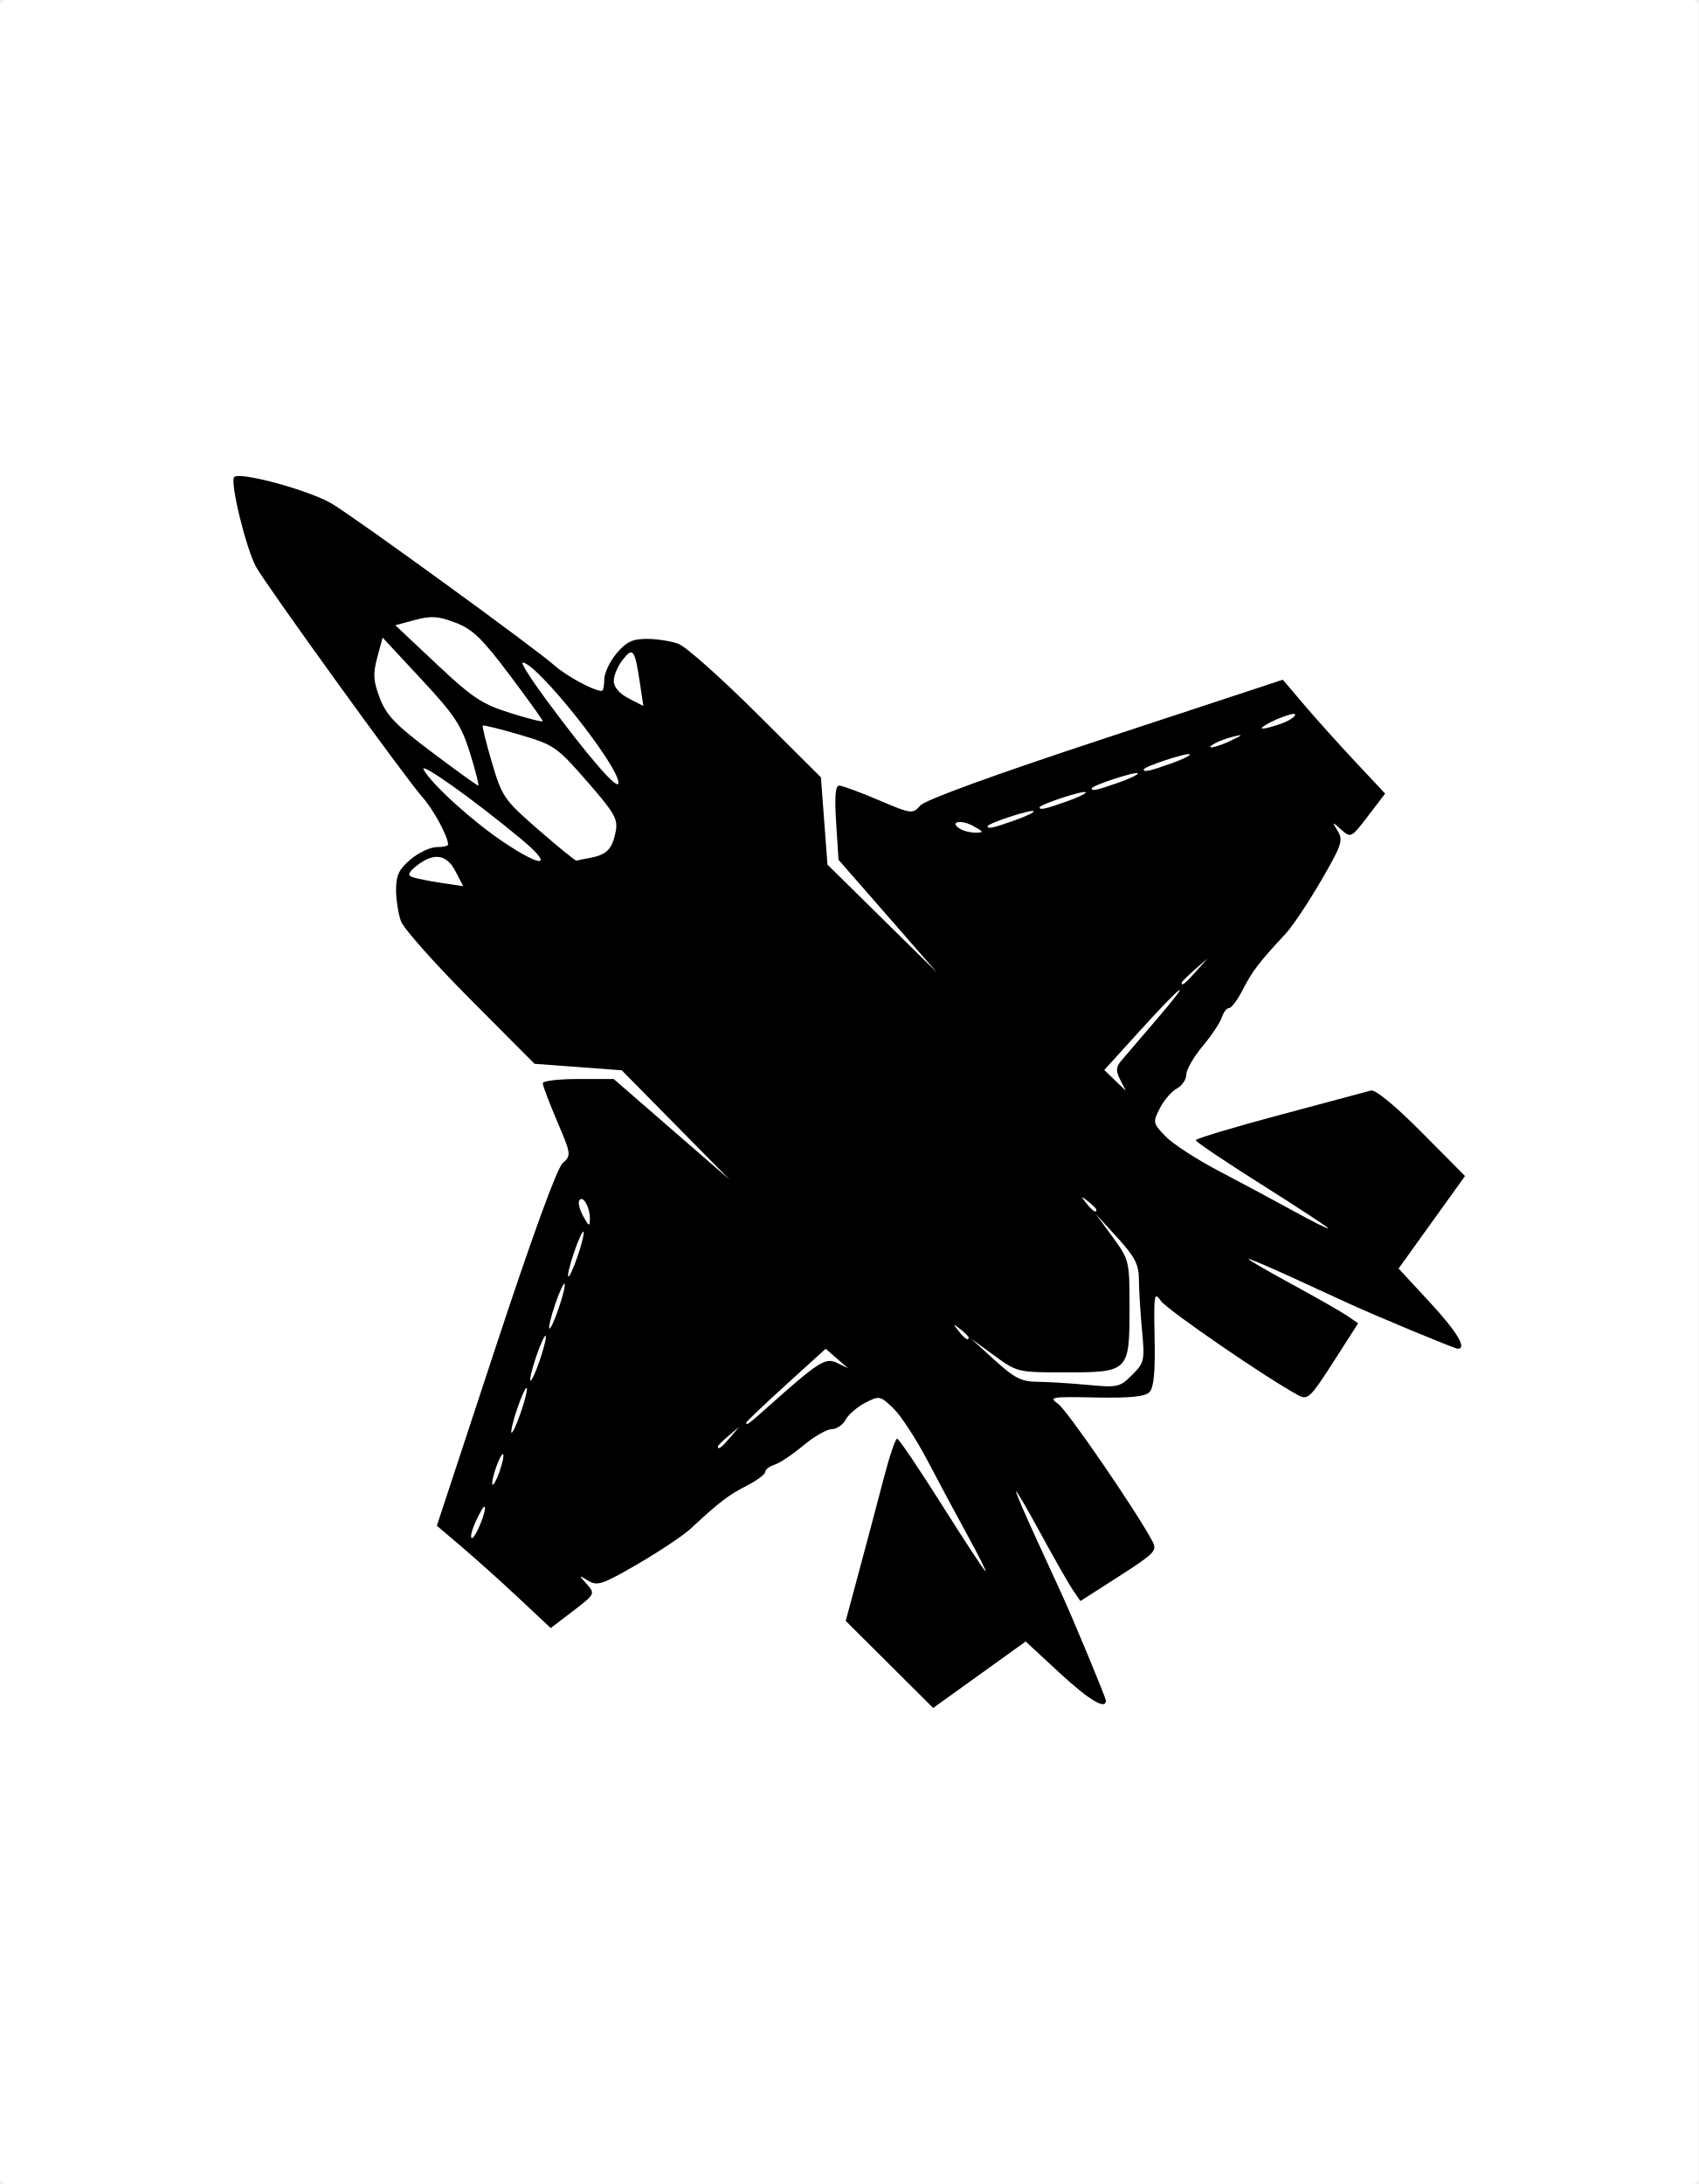
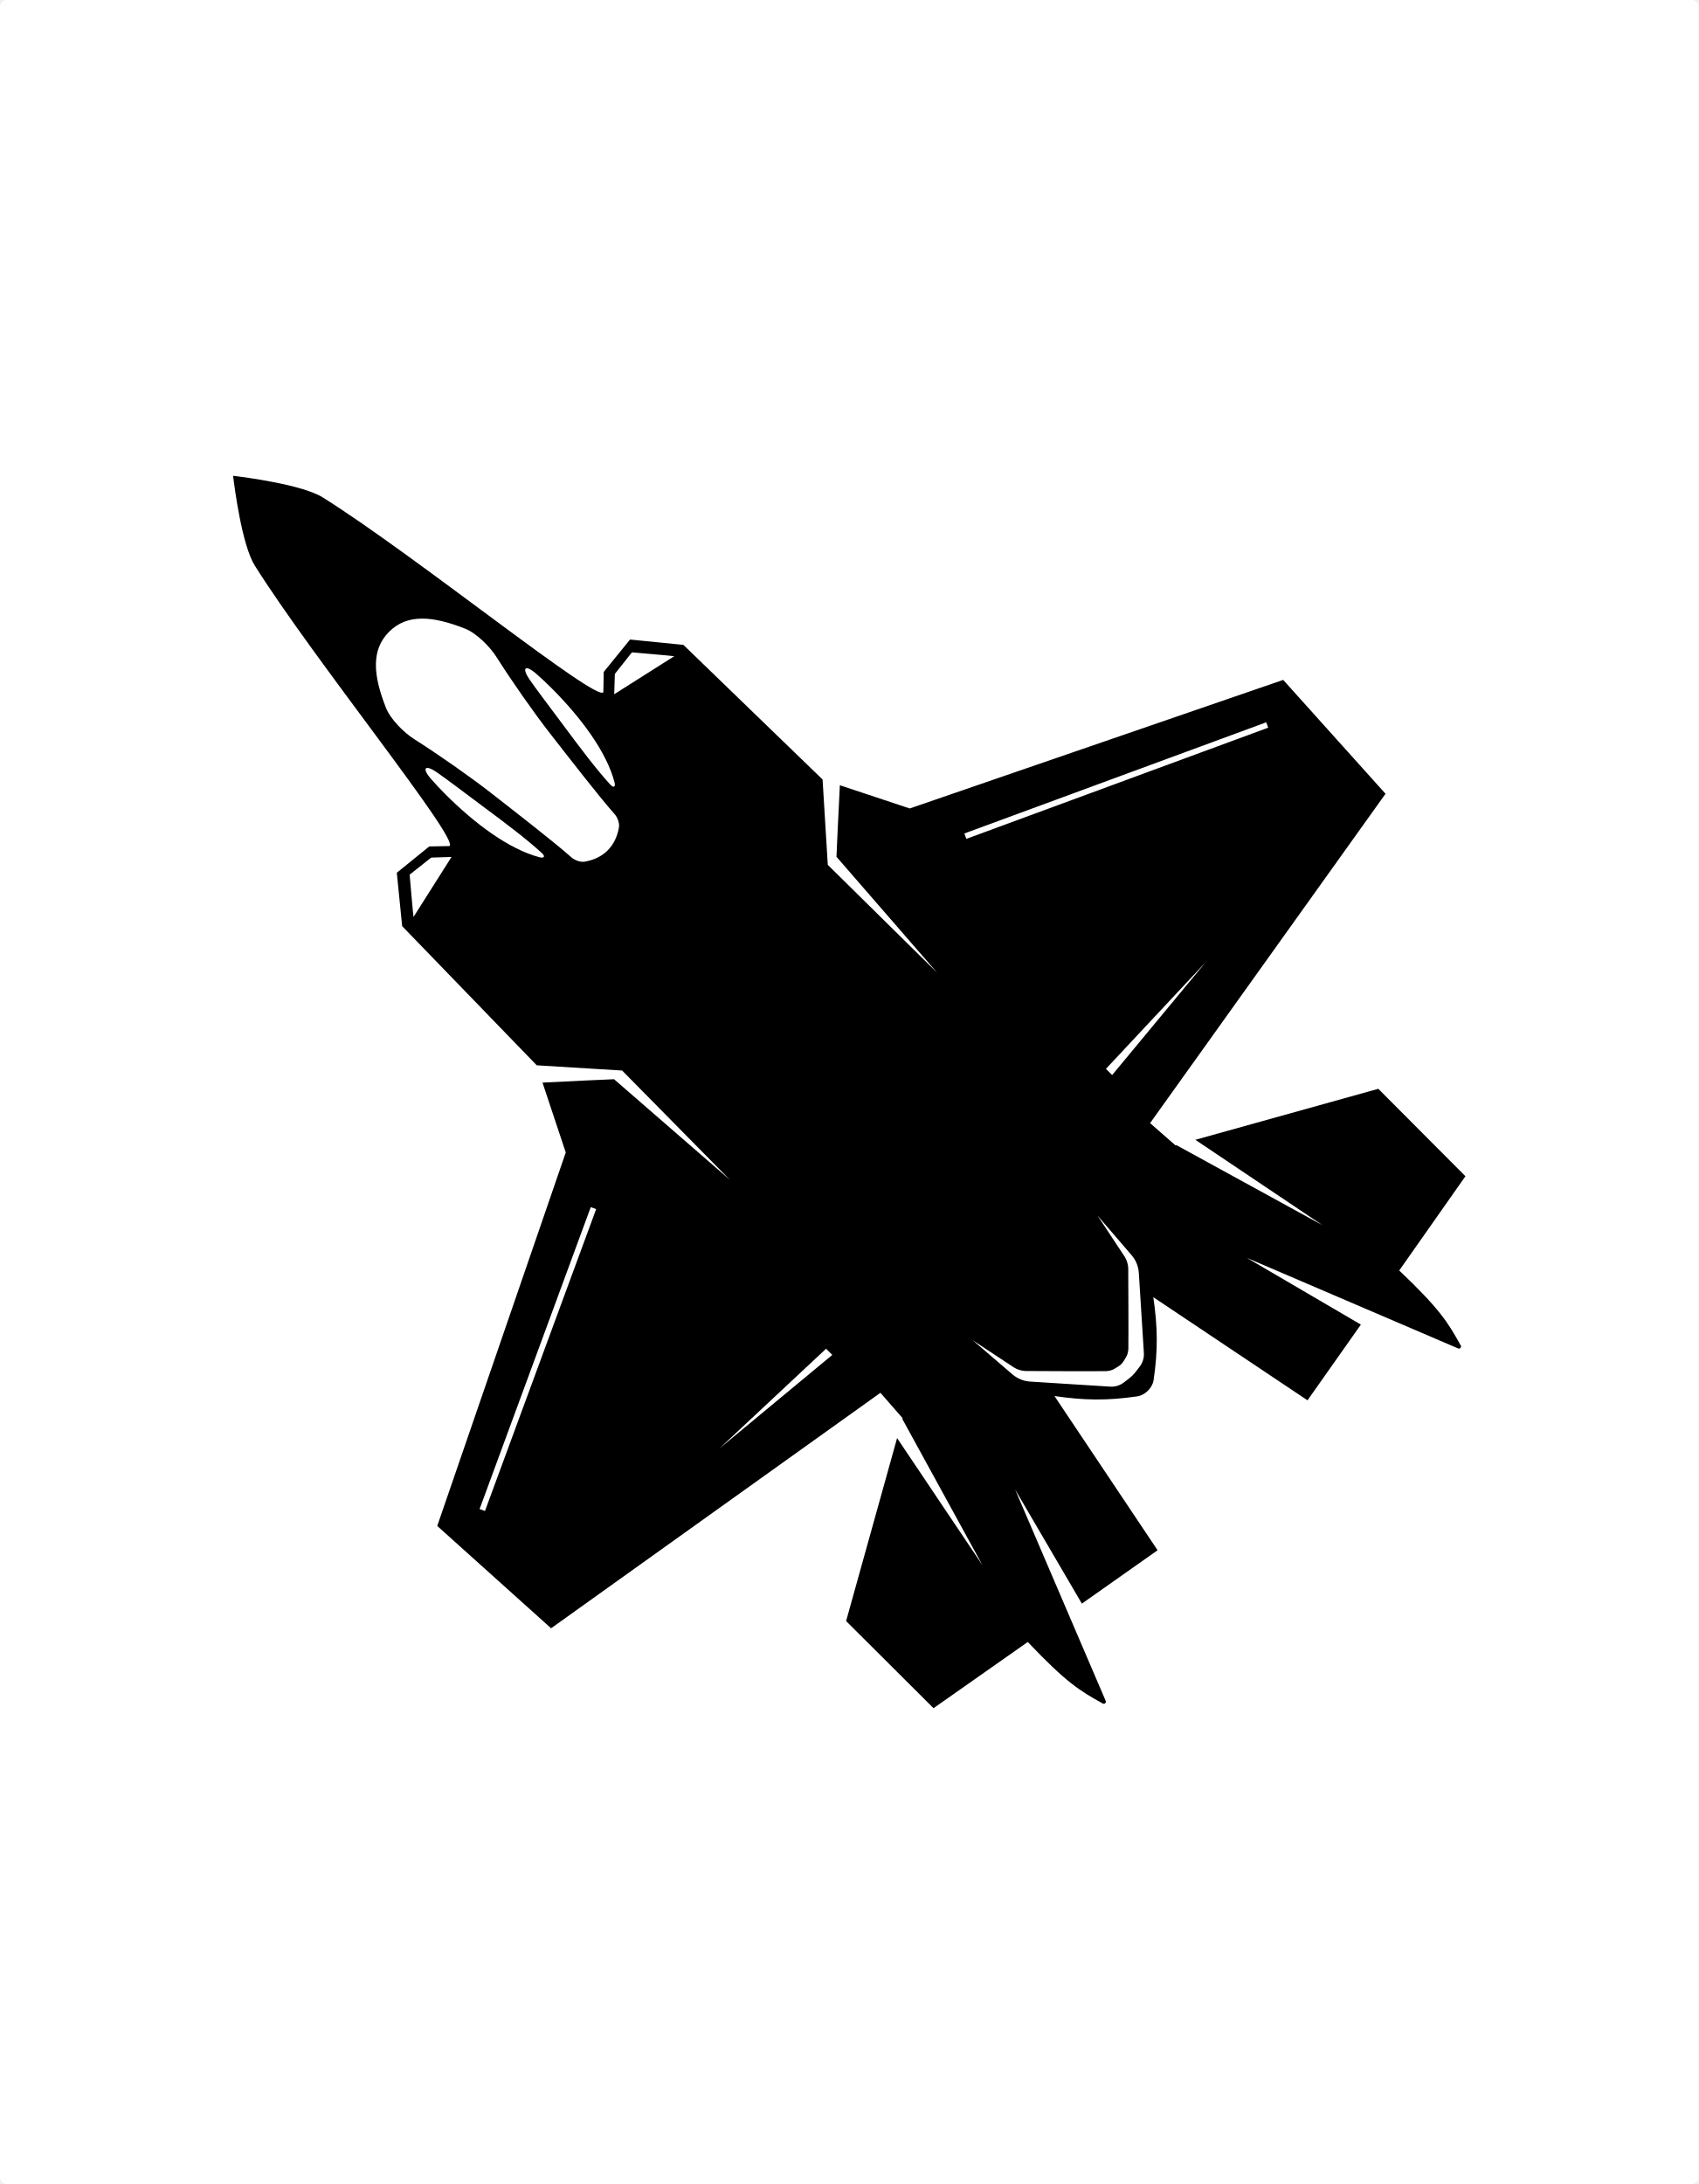
<svg xmlns="http://www.w3.org/2000/svg" width="560" height="720" viewBox="0 0 148.167 190.5" version="1.1" id="svg1" xml:space="preserve">
  <defs id="defs1" />
-   <g id="layer1">
-     <rect style="fill:#ffffff;stroke-width:2.2;stroke-linecap:round;stroke-linejoin:round;paint-order:markers fill stroke" id="rect1" width="148.167" height="190.5" x="0" y="0" ry="0.597" />
-     <path style="fill:#000000;stroke-width:1.56" d="m 85.438,146.079 4.035,-2.9 2.929,2.712 c 2.573,2.382 4.067,3.283 4.067,2.452 0,-0.257 -2.795,-6.989 -3.95,-9.512 -0.33,-0.72 -1.34,-2.921 -2.246,-4.891 -0.906,-1.97 -1.644,-3.702 -1.641,-3.85 0.005,-0.148 0.978,1.52 2.167,3.707 1.189,2.187 2.451,4.398 2.805,4.915 l 0.644,0.94 3.376,-2.165 c 3.132,-2.009 3.341,-2.23 2.9,-3.058 -1.415,-2.655 -7.437,-11.428 -8.221,-11.976 -0.85,-0.595 -0.619,-0.635 3.251,-0.557 2.981,0.06 4.32,-0.07 4.708,-0.458 0.387,-0.387 0.518,-1.726 0.458,-4.708 -0.077,-3.871 -0.038,-4.101 0.557,-3.251 0.549,0.784 9.322,6.806 11.976,8.221 0.828,0.441 1.049,0.232 3.058,-2.9 l 2.165,-3.376 -0.94,-0.644 c -0.517,-0.354 -2.729,-1.617 -4.915,-2.805 -2.187,-1.189 -3.855,-2.164 -3.707,-2.167 0.148,-0.005 1.88,0.735 3.85,1.641 1.97,0.906 4.171,1.917 4.891,2.246 2.523,1.155 9.255,3.95 9.512,3.95 0.831,0 -0.07,-1.494 -2.452,-4.067 l -2.712,-2.929 2.898,-4.035 2.898,-4.035 -3.788,-3.816 c -2.305,-2.322 -4.034,-3.748 -4.417,-3.642 -0.346,0.096 -3.926,1.054 -7.956,2.131 -4.03,1.076 -7.327,2.068 -7.327,2.204 0,0.136 2.601,1.887 5.779,3.891 3.178,2.004 5.779,3.713 5.779,3.798 0,0.085 -1.347,-0.587 -2.993,-1.493 -1.646,-0.906 -4.585,-2.481 -6.531,-3.498 -1.946,-1.018 -4.051,-2.386 -4.678,-3.04 -1.106,-1.154 -1.12,-1.227 -0.482,-2.461 0.362,-0.699 1.027,-1.469 1.479,-1.711 0.452,-0.242 0.821,-0.787 0.821,-1.212 0,-0.425 0.639,-1.537 1.42,-2.471 0.781,-0.935 1.536,-2.067 1.679,-2.516 0.143,-0.449 0.429,-0.816 0.636,-0.816 0.207,0 0.753,-0.737 1.212,-1.638 0.801,-1.569 1.419,-2.375 3.738,-4.87 0.576,-0.62 1.954,-2.683 3.061,-4.583 1.799,-3.087 1.955,-3.549 1.473,-4.334 -0.529,-0.861 -0.522,-0.864 0.304,-0.129 0.828,0.736 0.872,0.714 2.333,-1.201 l 1.489,-1.951 -2.584,-2.757 c -1.421,-1.516 -3.43,-3.751 -4.463,-4.966 l -1.878,-2.209 -15.458,5.091 c -9.655,3.18 -15.721,5.386 -16.159,5.876 -0.685,0.767 -0.765,0.757 -3.655,-0.473 -1.625,-0.691 -3.167,-1.257 -3.427,-1.258 -0.333,-2.02e-4 -0.412,0.959 -0.266,3.234 l 0.206,3.234 4.295,4.918 4.295,4.918 -4.777,-4.707 -4.777,-4.707 -0.285,-3.806 -0.285,-3.806 -5.631,-5.605 c -3.097,-3.083 -6.154,-5.8 -6.793,-6.038 -0.639,-0.238 -1.876,-0.433 -2.75,-0.433 -1.266,0 -1.804,0.257 -2.656,1.27 -0.588,0.698 -1.069,1.72 -1.069,2.27 0,0.55 -0.099,1 -0.22,1 -0.682,0 -3.047,-1.274 -4.115,-2.217 -1.749,-1.545 -17.404,-12.918 -19.436,-14.121 -1.966,-1.163 -8.016,-2.812 -8.509,-2.32 -0.39,0.39 0.985,6.085 1.882,7.798 0.751,1.434 13.038,18.445 14.551,20.147 0.948,1.066 2.224,3.427 2.224,4.115 0,0.121 -0.45,0.22 -1,0.22 -0.55,0 -1.572,0.481 -2.27,1.069 -1.013,0.852 -1.27,1.39 -1.27,2.656 0,0.873 0.195,2.11 0.433,2.75 0.238,0.639 2.955,3.696 6.038,6.793 l 5.605,5.631 3.806,0.285 3.806,0.285 4.707,4.772 4.707,4.772 -5.059,-4.393 -5.059,-4.393 h -3.094 c -1.701,0 -3.094,0.166 -3.094,0.37 0,0.203 0.566,1.699 1.257,3.324 1.23,2.89 1.24,2.97 0.473,3.655 -0.49,0.438 -2.696,6.504 -5.876,16.159 l -5.091,15.458 2.209,1.878 c 1.215,1.033 3.45,3.041 4.966,4.463 l 2.757,2.584 1.951,-1.489 c 1.914,-1.462 1.937,-1.505 1.201,-2.333 -0.735,-0.827 -0.732,-0.833 0.129,-0.304 0.786,0.482 1.247,0.325 4.334,-1.473 1.9,-1.107 3.963,-2.485 4.583,-3.061 2.495,-2.319 3.301,-2.937 4.87,-3.738 0.901,-0.46 1.638,-1.005 1.638,-1.212 0,-0.207 0.367,-0.493 0.816,-0.636 0.449,-0.143 1.581,-0.898 2.516,-1.679 0.935,-0.781 2.047,-1.42 2.471,-1.42 0.425,0 0.97,-0.37 1.212,-0.821 0.242,-0.452 1.012,-1.117 1.711,-1.479 1.233,-0.638 1.307,-0.624 2.461,0.482 0.654,0.627 2.022,2.732 3.04,4.678 1.018,1.946 2.592,4.885 3.498,6.531 0.906,1.646 1.578,2.993 1.493,2.993 -0.085,0 -1.794,-2.601 -3.798,-5.779 -2.004,-3.178 -3.763,-5.779 -3.909,-5.779 -0.146,0 -0.665,1.532 -1.152,3.405 -0.488,1.873 -1.437,5.449 -2.109,7.946 l -1.222,4.541 3.813,3.8 3.813,3.8 z M 41.494,132.723 c 0.357,-0.788 0.707,-1.375 0.777,-1.305 0.233,0.233 -0.777,2.738 -1.104,2.738 -0.177,0 -0.03,-0.645 0.327,-1.433 z m 1.772,-4.713 c 0.254,-0.729 0.535,-1.254 0.623,-1.166 0.088,0.088 -0.048,0.757 -0.302,1.487 -0.254,0.73 -0.535,1.254 -0.623,1.166 -0.088,-0.088 0.048,-0.757 0.302,-1.487 z m 19.355,-1.839 c 0,-0.078 0.418,-0.496 0.929,-0.929 l 0.929,-0.786 -0.786,0.929 c -0.739,0.873 -1.071,1.117 -1.071,0.786 z m -17.496,-3.319 c 0.365,-1.072 0.736,-1.878 0.823,-1.791 0.088,0.087 -0.14,1.036 -0.506,2.109 -0.365,1.072 -0.736,1.878 -0.823,1.791 -0.087,-0.087 0.14,-1.036 0.506,-2.109 z m 19.972,1.241 c 0,-0.086 1.559,-1.571 3.465,-3.301 l 3.464,-3.145 0.973,0.848 0.973,0.848 -0.955,-0.464 c -1.012,-0.492 -1.575,-0.133 -6.063,3.866 -1.679,1.496 -1.858,1.626 -1.858,1.35 z m 25.386,-3.565 c -1.374,-0.01 -1.997,-0.326 -3.715,-1.891 l -2.064,-1.88 2.02,1.475 c 1.998,1.46 2.064,1.475 6.159,1.475 5.582,0 5.649,-0.066 5.649,-5.577 0,-4.177 -0.013,-4.227 -1.475,-6.231 l -1.475,-2.02 1.88,2.064 c 1.565,1.718 1.882,2.341 1.891,3.715 0.006,0.908 0.128,2.888 0.271,4.4 0.246,2.606 0.201,2.807 -0.866,3.874 -1.067,1.067 -1.268,1.112 -3.874,0.866 -1.512,-0.143 -3.492,-0.265 -4.4,-0.271 z m -43.707,-2.217 c 0.365,-1.072 0.736,-1.878 0.823,-1.791 0.087,0.087 -0.14,1.036 -0.506,2.109 -0.365,1.072 -0.736,1.878 -0.823,1.791 -0.087,-0.087 0.14,-1.036 0.506,-2.109 z m 36.844,-2.215 c -0.513,-0.655 -0.499,-0.669 0.156,-0.156 0.397,0.312 0.722,0.637 0.722,0.722 0,0.34 -0.339,0.121 -0.878,-0.567 z m -35.192,-2.326 c 0.365,-1.072 0.736,-1.878 0.823,-1.791 0.087,0.087 -0.14,1.036 -0.506,2.109 -0.365,1.072 -0.736,1.878 -0.823,1.791 -0.087,-0.087 0.14,-1.036 0.506,-2.109 z m 1.651,-4.541 c 0.365,-1.072 0.736,-1.878 0.823,-1.791 0.087,0.087 -0.14,1.036 -0.506,2.109 -0.365,1.072 -0.736,1.878 -0.823,1.791 -0.087,-0.087 0.14,-1.036 0.506,-2.109 z m 0.453,-4.524 c 0.306,-0.496 0.933,0.582 0.923,1.587 -0.008,0.731 -0.074,0.708 -0.577,-0.201 -0.313,-0.565 -0.469,-1.188 -0.347,-1.386 z m 44.233,0.245 c -0.513,-0.655 -0.499,-0.669 0.156,-0.156 0.397,0.312 0.722,0.637 0.722,0.722 0,0.34 -0.339,0.121 -0.878,-0.567 z m 4.768,-15.148 c 3.813,-4.2 4.648,-4.7 1.242,-0.744 -1.319,1.532 -2.657,3.096 -2.973,3.474 -0.458,0.55 -0.475,0.882 -0.081,1.651 l 0.493,0.963 -0.943,-0.907 -0.943,-0.907 z m 3.54,-4.077 c 0,-0.074 0.511,-0.585 1.135,-1.135 l 1.135,-1.001 -1.001,1.135 c -0.935,1.061 -1.27,1.324 -1.27,1.001 z M 35.944,76.496 c -0.417,-0.16 -0.305,-0.423 0.427,-0.999 1.474,-1.16 2.591,-0.991 3.367,0.509 l 0.668,1.291 -1.948,-0.292 c -1.071,-0.161 -2.203,-0.39 -2.514,-0.509 z m 11.04,-4.107 C 43.973,69.764 43.801,69.516 42.918,66.534 42.41,64.821 42.051,63.363 42.12,63.295 c 0.068,-0.068 1.526,0.291 3.239,0.798 2.983,0.883 3.23,1.055 5.855,4.068 2.448,2.81 2.713,3.283 2.484,4.428 -0.297,1.483 -0.783,1.973 -2.221,2.237 -0.568,0.104 -1.103,0.215 -1.189,0.246 -0.086,0.031 -1.572,-1.177 -3.302,-2.684 z m -3.095,1.041 c -2.697,-1.814 -6.239,-5.029 -6.93,-6.291 -0.44,-0.804 4.358,2.604 8.45,6.002 2.965,2.462 1.988,2.648 -1.519,0.289 z m 39.842,-1.145 c -0.972,-0.616 0.108,-0.826 1.184,-0.23 0.909,0.503 0.932,0.569 0.201,0.577 -0.454,0.005 -1.078,-0.151 -1.386,-0.347 z m 2.418,-0.213 c 0,-0.25 3.829,-1.507 4.017,-1.319 0.089,0.089 -0.639,0.446 -1.618,0.792 -1.93,0.682 -2.399,0.786 -2.399,0.527 z m 4.541,-1.651 c 0,-0.25 3.829,-1.507 4.017,-1.319 0.089,0.089 -0.639,0.446 -1.618,0.792 -1.93,0.682 -2.399,0.786 -2.399,0.527 z m 4.541,-1.651 c 0,-0.25 3.829,-1.507 4.017,-1.319 0.089,0.089 -0.639,0.445 -1.618,0.792 -1.93,0.682 -2.399,0.786 -2.399,0.527 z M 47.614,60.99 c -1.299,-1.76 -2.209,-3.199 -2.023,-3.199 1.215,0 8.362,8.97 8.362,10.494 0,0.767 -2.575,-2.197 -6.339,-7.295 z m -9.924,4.632 c -3.177,-2.388 -3.982,-3.222 -4.554,-4.719 -0.574,-1.504 -0.613,-2.118 -0.227,-3.554 l 0.467,-1.735 3.374,3.629 c 2.93,3.151 3.49,4.001 4.255,6.454 0.484,1.554 0.805,2.825 0.712,2.825 -0.093,0 -1.906,-1.305 -4.028,-2.901 z m 62.082,1.495 c 0,-0.25 3.829,-1.507 4.017,-1.319 0.089,0.089 -0.639,0.446 -1.618,0.792 -1.93,0.682 -2.399,0.786 -2.399,0.527 z m 6.192,-2.272 c 0.341,-0.193 1.084,-0.464 1.651,-0.603 0.86,-0.21 0.826,-0.153 -0.206,0.344 -1.323,0.637 -2.48,0.844 -1.445,0.258 z m 4.162,-1.419 c 0.634,-0.526 2.855,-1.381 2.855,-1.098 0,0.191 -0.511,0.533 -1.135,0.761 -1.159,0.423 -2.029,0.594 -1.72,0.337 z m -72.046,-5.508 -3.595,-3.38 1.713,-0.461 c 1.409,-0.379 2.036,-0.338 3.531,0.233 1.497,0.572 2.331,1.377 4.719,4.554 1.596,2.123 2.901,3.941 2.901,4.04 0,0.099 -1.277,-0.221 -2.837,-0.712 -2.473,-0.778 -3.298,-1.326 -6.432,-4.273 z m 15.46,1.474 c 0,-0.469 0.352,-1.3 0.782,-1.847 0.898,-1.142 1.057,-0.923 1.508,2.087 l 0.292,1.948 -1.291,-0.668 c -0.814,-0.421 -1.291,-0.983 -1.291,-1.521 z" id="path12" />
-   </g>
+   <rect style="fill:#ffffff;stroke-width:2.2;stroke-linecap:round;stroke-linejoin:round;paint-order:markers fill stroke" id="rect1" width="148.167" height="190.5" x="0" y="0" ry="0.597" />
+   <path id="path1" style="display:inline;fill:#000000;stroke:none;stroke-width:1.323;stroke-linecap:square;paint-order:markers fill stroke" d="m 71.109,17.391 c -0.607,0.772 -3.729,4.81 -4.201,6.879 -2.16,9.456 -4.248,29.601 -5.292,29.303 l -1.27,-1.223 -3.622,-0.377 -2.963,3.622 -0.282,16.886 4.944,5.588 -0.093,13.405 -0.941,-13.367 c 0,0 -3.078,-2.822 -4.622,-4.204 l -2.876,5.744 -30.961,15.107 0.712,13.334 34.837,5.791 -0.197,2.936 -0.069,0.039 v 5.2e-4 l -4.076,13.962 2.578,-13.117 -14.431,8.141 0.018,10.766 9.897,1.73 c -0.124,4.87 0.193,6.197 0.822,8.384 0.015,0.194 0.281,0.234 0.353,0.054 l 7.447,-18.617 -2.919,11.15 7.962,1.379 3.151,-15.872 c 1.577,2.117 2.953,3.537 5.094,5.131 0.547,0.407 1.458,0.407 2.005,1.8e-4 2.142,-1.594 3.517,-3.014 5.095,-5.131 l 3.151,15.872 7.962,-1.379 -2.919,-11.15 7.447,18.617 c 0.072,0.181 0.338,0.14 0.353,-0.054 0.629,-2.187 0.946,-3.514 0.822,-8.384 l 9.897,-1.73 0.018,-10.766 -14.431,-8.141 2.578,13.117 -4.076,-13.962 v -5.2e-4 l -0.069,-0.039 -0.197,-2.936 34.837,-5.791 0.712,-13.334 L 92.328,79.647 89.451,73.903 c -1.544,1.383 -4.622,4.204 -4.622,4.204 L 83.888,91.475 83.795,78.07 88.739,72.482 88.457,55.596 l -2.963,-3.622 -3.622,0.377 -1.27,1.223 c -1.043,0.298 -3.132,-19.847 -5.292,-29.303 -0.473,-2.07 -3.594,-6.108 -4.201,-6.879 z m 0,19.242 c 2.212,0 3.651,1.661 4.881,4.495 0.425,0.978 0.424,2.644 0.189,3.684 -0.542,2.402 -1.141,5.81 -1.413,8.027 -0.346,2.822 -0.862,6.836 -0.991,8.954 -0.022,0.366 -0.246,0.869 -0.546,1.08 -0.681,0.48 -1.398,0.727 -2.12,0.727 -0.723,10e-7 -1.439,-0.246 -2.12,-0.727 -0.3,-0.211 -0.524,-0.714 -0.546,-1.08 -0.128,-2.119 -0.644,-6.132 -0.991,-8.954 -0.272,-2.217 -0.871,-5.625 -1.413,-8.027 -0.235,-1.04 -0.236,-2.706 0.189,-3.684 1.231,-2.834 2.669,-4.495 4.881,-4.495 z m -6.157,10.699 c 0.154,-0.009 0.326,0.305 0.441,0.944 0.216,1.207 0.389,2.563 0.697,4.653 0.446,3.023 0.697,4.834 0.797,6.76 0.023,0.437 -0.182,0.508 -0.403,0.13 -1.385,-2.366 -1.923,-6.058 -1.923,-9.702 1.6e-5,-0.602 0.019,-1.203 0.058,-1.798 0.042,-0.648 0.179,-0.979 0.333,-0.988 z m 12.299,0 c 0.005,-3.58e-4 0.01,-2.72e-4 0.014,0 0.154,0.009 0.291,0.34 0.333,0.988 0.039,0.595 0.058,1.196 0.058,1.798 -1e-5,3.644 -0.538,7.336 -1.923,9.702 -0.221,0.377 -0.426,0.306 -0.403,-0.13 0.1,-1.926 0.351,-3.737 0.797,-6.76 0.309,-2.091 0.481,-3.446 0.697,-4.653 0.111,-0.619 0.276,-0.933 0.426,-0.944 z m -19.854,5.55 2.385,0.278 1.29,1.213 -6.045,1.357 c 0.07,-0.117 2.37,-2.847 2.37,-2.847 z m 27.424,0 c 0,0 2.3,2.73 2.37,2.847 l -6.045,-1.357 1.29,-1.213 z M 48.064,84.561 l 0.209,0.453 -0.227,0.106 -25.023,11.552 -0.226,0.104 -0.211,-0.453 0.229,-0.105 25.021,-11.553 z m 46.09,0 0.228,0.103 25.021,11.553 0.229,0.105 -0.211,0.453 -0.226,-0.104 -25.023,-11.552 -0.227,-0.106 z m -53.045,22.821 12.738,0.427 v 0.765 z m 60,0 -12.738,1.193 v -0.765 z m -37.693,8.959 0.865,4.227 c 0.06,0.292 0.277,0.7 0.486,0.911 1.061,1.073 4.051,4.093 4.974,4.988 0.146,0.141 0.422,0.313 0.618,0.357 0.21,0.047 0.495,0.144 0.75,0.144 0.255,0 0.54,-0.097 0.75,-0.144 0.196,-0.044 0.472,-0.216 0.618,-0.357 0.922,-0.895 3.913,-3.915 4.974,-4.988 0.209,-0.211 0.426,-0.619 0.486,-0.911 l 0.865,-4.227 -0.342,4.55 c -0.042,0.565 -0.268,1.101 -0.643,1.527 l -4.629,5.253 c -0.294,0.334 -0.704,0.545 -1.147,0.591 0,0 -0.619,0.096 -0.931,0.096 -0.312,0 -0.931,-0.096 -0.931,-0.096 -0.443,-0.045 -0.853,-0.256 -1.147,-0.591 l -4.629,-5.253 c -0.375,-0.425 -0.6,-0.961 -0.643,-1.527 z" transform="rotate(-45,74.82512,90.7369)" />
</svg>
